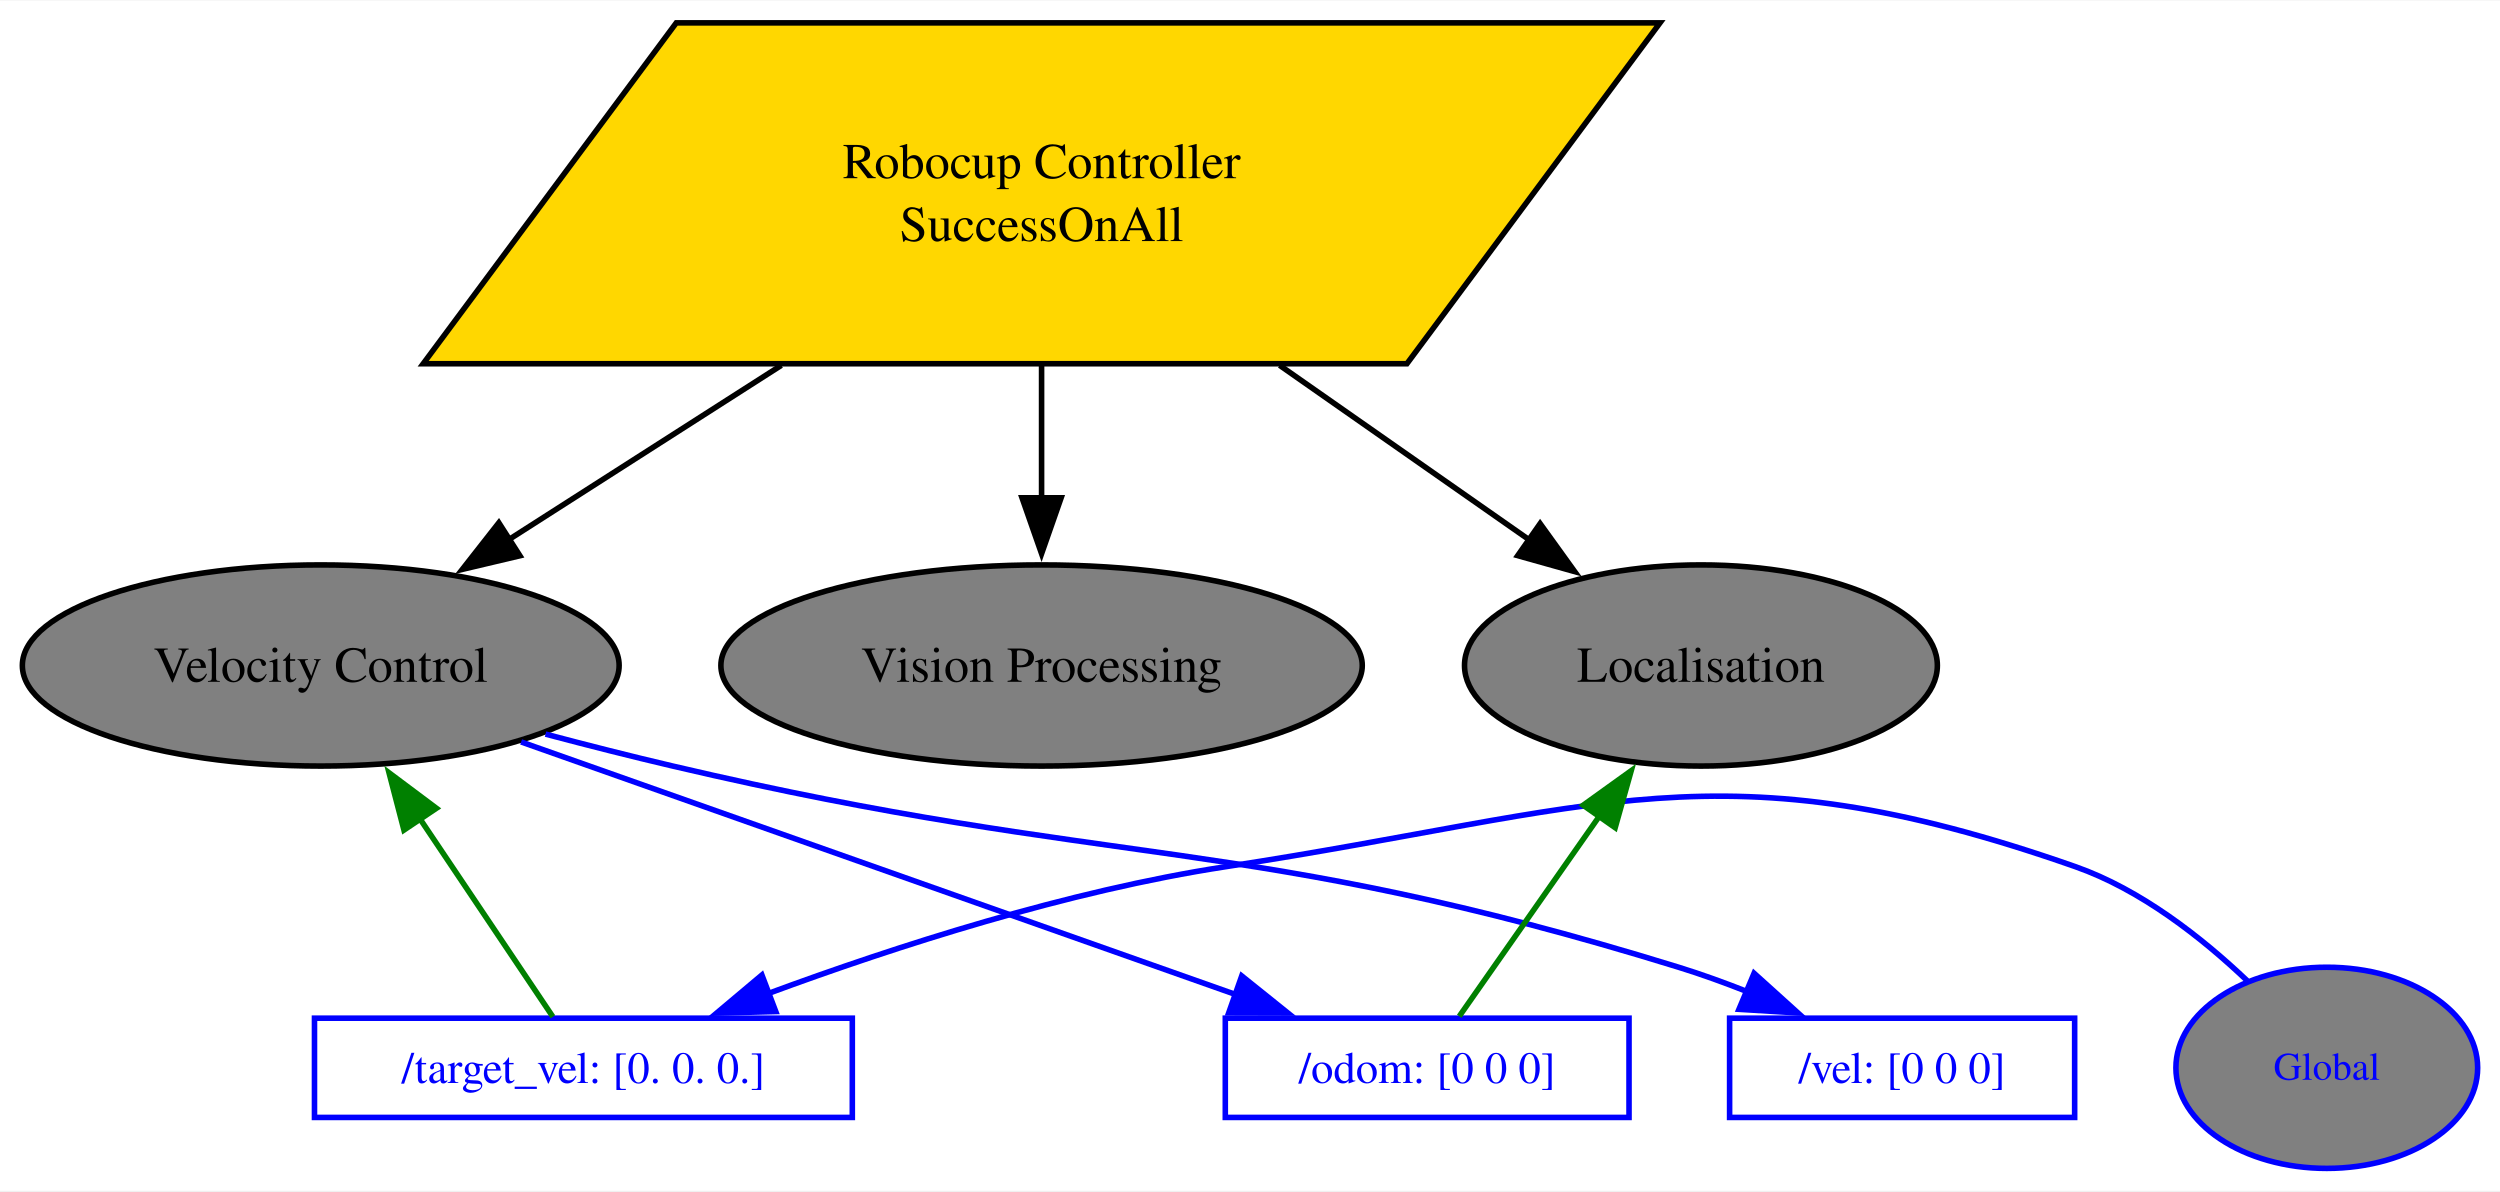
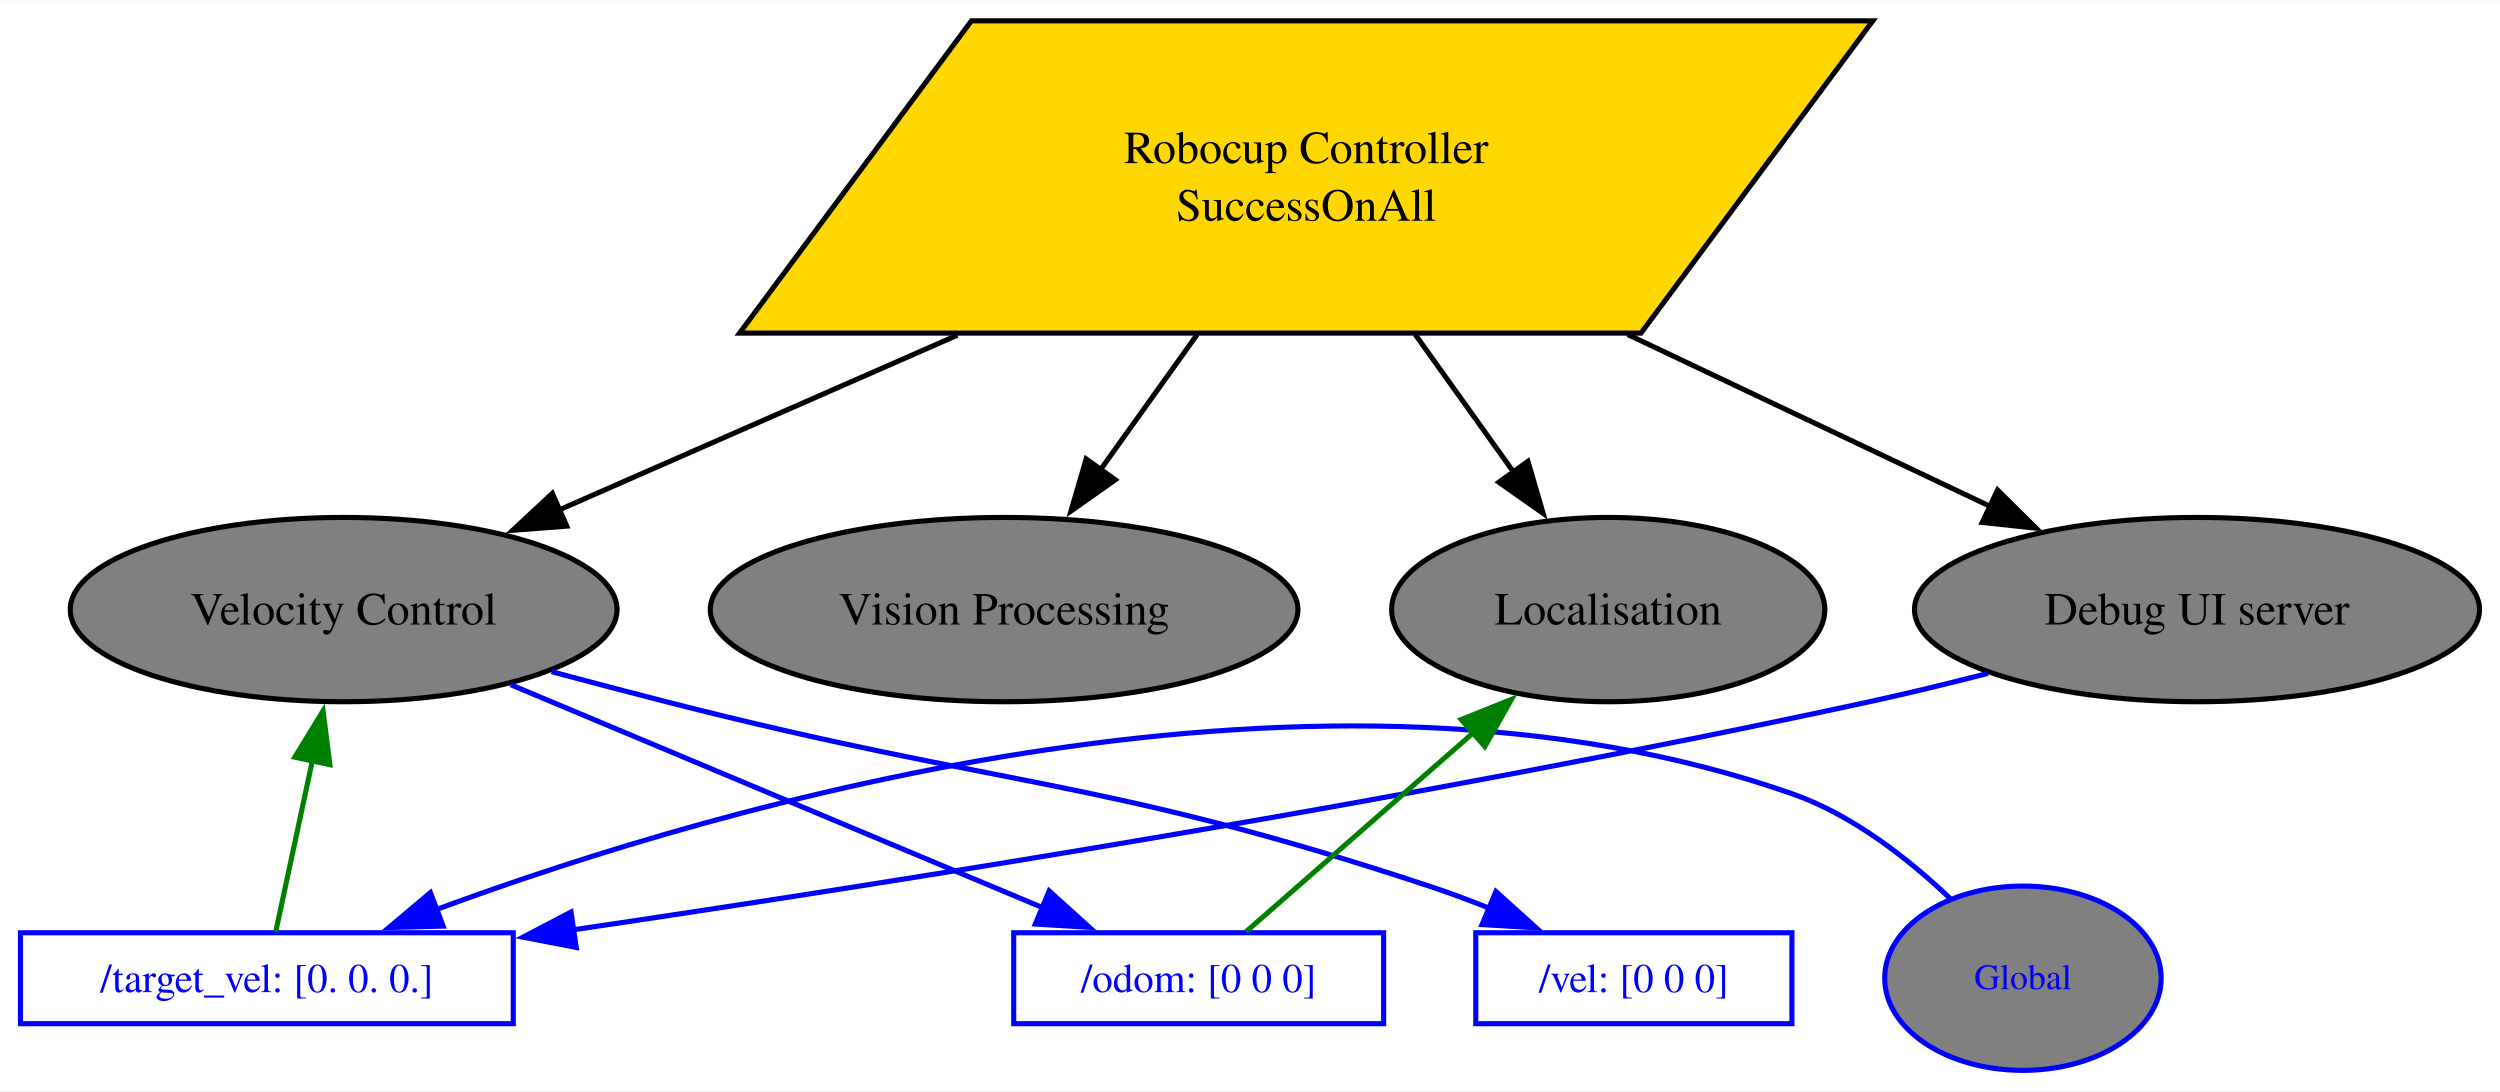
- <svg xmlns="http://www.w3.org/2000/svg" width="447pt" height="213pt" viewBox="0.00 0.00 447.40 213.00">
+ <svg xmlns="http://www.w3.org/2000/svg" width="488pt" height="213pt" viewBox="0.00 0.00 488.30 213.00">
  <g id="graph0" class="graph" transform="scale(1 1) rotate(0) translate(4 209)">
-     <polygon fill="white" stroke="none" points="-4,4 -4,-209 443.4,-209 443.4,4 -4,4" />
+     <polygon fill="white" stroke="none" points="-4,4 -4,-209 484.3,-209 484.3,4 -4,4" />
    <g id="node1" class="node">
-       <polygon fill="gold" stroke="black" points="293.07,-205 117.02,-205 71.73,-144 247.78,-144 293.07,-205" />
-       <text text-anchor="middle" x="182.4" y="-177.2" font-family="Times,serif" font-size="9.00">Robocup Controller</text>
-       <text text-anchor="middle" x="182.4" y="-165.95" font-family="Times,serif" font-size="9.00">SuccessOnAll</text>
+       <polygon fill="gold" stroke="black" points="361.8,-205 185.74,-205 140.45,-144 316.51,-144 361.8,-205" />
+       <text text-anchor="middle" x="251.12" y="-177.2" font-family="Times,serif" font-size="9.00">Robocup Controller</text>
+       <text text-anchor="middle" x="251.12" y="-165.95" font-family="Times,serif" font-size="9.00">SuccessOnAll</text>
    </g>
    <g id="node2" class="node">
-       <ellipse fill="gray" stroke="black" cx="53.4" cy="-90" rx="53.4" ry="18" />
-       <text text-anchor="middle" x="53.4" y="-87.08" font-family="Times,serif" font-size="9.00">Velocity Control</text>
+       <ellipse fill="gray" stroke="black" cx="63.12" cy="-90" rx="53.4" ry="18" />
+       <text text-anchor="middle" x="63.12" y="-87.08" font-family="Times,serif" font-size="9.00">Velocity Control</text>
    </g>
    <g id="edge1" class="edge">
-       <path fill="none" stroke="black" d="M135.83,-143.72C119.61,-133.34 101.74,-121.92 86.8,-112.36" />
-       <polygon fill="black" stroke="black" points="89.04,-109.64 78.73,-107.2 85.27,-115.54 89.04,-109.64" />
+       <path fill="none" stroke="black" d="M182.99,-143.6C156.95,-132.17 128.05,-119.49 105.14,-109.44" />
+       <polygon fill="black" stroke="black" points="106.7,-106.3 96.14,-105.49 103.89,-112.71 106.7,-106.3" />
    </g>
    <g id="node3" class="node">
-       <ellipse fill="gray" stroke="black" cx="182.4" cy="-90" rx="57.39" ry="18" />
-       <text text-anchor="middle" x="182.4" y="-87.08" font-family="Times,serif" font-size="9.00">Vision Processing</text>
+       <ellipse fill="gray" stroke="black" cx="192.12" cy="-90" rx="57.39" ry="18" />
+       <text text-anchor="middle" x="192.12" y="-87.08" font-family="Times,serif" font-size="9.00">Vision Processing</text>
    </g>
    <g id="edge2" class="edge">
-       <path fill="none" stroke="black" d="M182.4,-143.72C182.4,-135.96 182.4,-127.62 182.4,-119.91" />
-       <polygon fill="black" stroke="black" points="185.9,-120.01 182.4,-110.01 178.9,-120.01 185.9,-120.01" />
+       <path fill="none" stroke="black" d="M229.82,-143.72C223.66,-135.09 216.97,-125.74 210.96,-117.34" />
+       <polygon fill="black" stroke="black" points="213.84,-115.35 205.18,-109.25 208.15,-119.42 213.84,-115.35" />
    </g>
    <g id="node4" class="node">
-       <ellipse fill="gray" stroke="black" cx="300.4" cy="-90" rx="42.31" ry="18" />
-       <text text-anchor="middle" x="300.4" y="-87.08" font-family="Times,serif" font-size="9.00">Localisation</text>
+       <ellipse fill="gray" stroke="black" cx="310.12" cy="-90" rx="42.31" ry="18" />
+       <text text-anchor="middle" x="310.12" y="-87.08" font-family="Times,serif" font-size="9.00">Localisation</text>
    </g>
    <g id="edge3" class="edge">
-       <path fill="none" stroke="black" d="M225,-143.72C239.77,-133.39 256.03,-122.02 269.65,-112.5" />
-       <polygon fill="black" stroke="black" points="271.62,-115.39 277.81,-106.8 267.61,-109.66 271.62,-115.39" />
+       <path fill="none" stroke="black" d="M272.43,-143.72C278.76,-134.86 285.64,-125.24 291.76,-116.68" />
+       <polygon fill="black" stroke="black" points="294.44,-118.95 297.41,-108.78 288.75,-114.88 294.44,-118.95" />
+     </g>
+     <g id="node5" class="node">
+       <ellipse fill="gray" stroke="black" cx="425.12" cy="-90" rx="55.18" ry="18" />
+       <text text-anchor="middle" x="425.12" y="-87.08" font-family="Times,serif" font-size="9.00">Debug UI server</text>
+     </g>
+     <g id="edge4" class="edge">
+       <path fill="none" stroke="black" d="M313.94,-143.72C337.59,-132.5 363.83,-120.06 384.88,-110.08" />
+       <polygon fill="black" stroke="black" points="386.16,-113.35 393.7,-105.9 383.16,-107.02 386.16,-113.35" />
+     </g>
+     <g id="node8" class="node">
+       <polygon fill="white" stroke="blue" points="266.25,-26.88 194,-26.88 194,-9.12 266.25,-9.12 266.25,-26.88" />
+       <text text-anchor="middle" x="230.12" y="-15.28" font-family="Times,serif" font-size="8.00" fill="blue">/odom: [0 0 0]</text>
+     </g>
+     <g id="edge9" class="edge">
+       <path fill="none" stroke="blue" d="M95.72,-75.34C125.85,-62.71 170.29,-44.08 199.71,-31.75" />
+       <polygon fill="blue" stroke="blue" points="200.92,-35.04 208.79,-27.94 198.21,-28.58 200.92,-35.04" />
+     </g>
+     <g id="node9" class="node">
+       <polygon fill="white" stroke="blue" points="346,-26.88 284.25,-26.88 284.25,-9.12 346,-9.12 346,-26.88" />
+       <text text-anchor="middle" x="315.12" y="-15.28" font-family="Times,serif" font-size="8.00" fill="blue">/vel: [0 0 0]</text>
+     </g>
+     <g id="edge10" class="edge">
+       <path fill="none" stroke="blue" d="M103.75,-77.87C111.18,-75.88 118.88,-73.85 126.12,-72 192.13,-55.12 210.44,-57.4 275.12,-36 278.97,-34.73 282.95,-33.24 286.86,-31.69" />
+       <polygon fill="blue" stroke="blue" points="288.18,-34.93 296.05,-27.84 285.47,-28.48 288.18,-34.93" />
+     </g>
+     <g id="node6" class="node">
+       <polygon fill="white" stroke="blue" points="96.25,-26.88 0,-26.88 0,-9.12 96.25,-9.12 96.25,-26.88" />
+       <text text-anchor="middle" x="48.12" y="-15.28" font-family="Times,serif" font-size="8.00" fill="blue">/target_vel: [0. 0. 0.]</text>
+     </g>
+     <g id="edge7" class="edge">
+       <path fill="none" stroke="blue" d="M384.29,-77.55C376.62,-75.58 368.65,-73.63 361.12,-72 273.66,-53.02 171.21,-36.79 107.98,-27.46" />
+       <polygon fill="blue" stroke="blue" points="108.55,-24.01 98.15,-26.02 107.53,-30.93 108.55,-24.01" />
+     </g>
+     <g id="edge5" class="edge">
+       <path fill="none" stroke="green" d="M49.85,-27.05C51.61,-35.26 54.44,-48.48 57.04,-60.61" />
+       <polygon fill="green" stroke="green" points="53.58,-61.17 59.1,-70.22 60.43,-59.71 53.58,-61.17" />
    </g>
    <g id="node7" class="node">
-       <polygon fill="white" stroke="blue" points="287.53,-26.88 215.28,-26.88 215.28,-9.12 287.53,-9.12 287.53,-26.88" />
-       <text text-anchor="middle" x="251.4" y="-15.28" font-family="Times,serif" font-size="8.00" fill="blue">/odom: [0 0 0]</text>
+       <ellipse fill="gray" stroke="blue" cx="391.12" cy="-18" rx="27" ry="18" />
+       <text text-anchor="middle" x="391.12" y="-15.85" font-family="Times,serif" font-size="7.00" fill="blue">Global</text>
    </g>
-     <g id="edge7" class="edge">
-       <path fill="none" stroke="blue" d="M89.26,-76.32C125.72,-63.43 181.78,-43.61 217.52,-30.98" />
-       <polygon fill="blue" stroke="blue" points="218.22,-34.44 226.48,-27.81 215.89,-27.84 218.22,-34.44" />
-     </g>
-     <g id="node8" class="node">
-       <polygon fill="white" stroke="blue" points="367.28,-26.88 305.53,-26.88 305.53,-9.12 367.28,-9.12 367.28,-26.88" />
-       <text text-anchor="middle" x="336.4" y="-15.28" font-family="Times,serif" font-size="8.00" fill="blue">/vel: [0 0 0]</text>
+     <g id="edge6" class="edge">
+       <path fill="none" stroke="blue" d="M376.91,-33.57C368.76,-41.32 357.83,-49.89 346.12,-54 254.11,-86.28 137.41,-52.14 81.26,-31.43" />
+       <polygon fill="blue" stroke="blue" points="82.55,-28.18 71.96,-27.9 80.07,-34.72 82.55,-28.18" />
    </g>
    <g id="edge8" class="edge">
-       <path fill="none" stroke="blue" d="M93.63,-77.72C101.17,-75.72 109.01,-73.73 116.4,-72 195.83,-53.36 218.45,-60.08 296.4,-36 300.46,-34.75 304.67,-33.22 308.77,-31.6" />
-       <polygon fill="blue" stroke="blue" points="309.91,-34.92 317.77,-27.82 307.2,-28.47 309.91,-34.92" />
-     </g>
-     <g id="node5" class="node">
-       <polygon fill="white" stroke="blue" points="148.53,-26.88 52.28,-26.88 52.28,-9.12 148.53,-9.12 148.53,-26.88" />
-       <text text-anchor="middle" x="100.4" y="-15.28" font-family="Times,serif" font-size="8.00" fill="blue">/target_vel: [0. 0. 0.]</text>
-     </g>
-     <g id="edge4" class="edge">
-       <path fill="none" stroke="green" d="M94.94,-27.13C89.08,-35.85 79.48,-50.16 70.98,-62.82" />
-       <polygon fill="green" stroke="green" points="68.29,-60.55 65.62,-70.8 74.1,-64.45 68.29,-60.55" />
-     </g>
-     <g id="node6" class="node">
-       <ellipse fill="gray" stroke="blue" cx="412.4" cy="-18" rx="27" ry="18" />
-       <text text-anchor="middle" x="412.4" y="-15.85" font-family="Times,serif" font-size="7.00" fill="blue">Global</text>
-     </g>
-     <g id="edge5" class="edge">
-       <path fill="none" stroke="blue" d="M398.18,-33.57C390.03,-41.32 379.11,-49.89 367.4,-54 303.65,-76.36 282.18,-64.21 215.4,-54 187.09,-49.67 156.18,-39.68 133.54,-31.32" />
-       <polygon fill="blue" stroke="blue" points="134.83,-28.07 124.24,-27.79 132.35,-34.61 134.83,-28.07" />
-     </g>
-     <g id="edge6" class="edge">
-       <path fill="none" stroke="green" d="M257.15,-27.22C263.32,-36.03 273.42,-50.46 282.31,-63.16" />
-       <polygon fill="green" stroke="green" points="279.32,-64.99 287.92,-71.17 285.05,-60.97 279.32,-64.99" />
+       <path fill="none" stroke="green" d="M239.38,-27.09C250.17,-36.54 268.5,-52.58 283.79,-65.96" />
+       <polygon fill="green" stroke="green" points="281.4,-68.52 291.23,-72.47 286.01,-63.25 281.4,-68.52" />
    </g>
  </g>
</svg>
